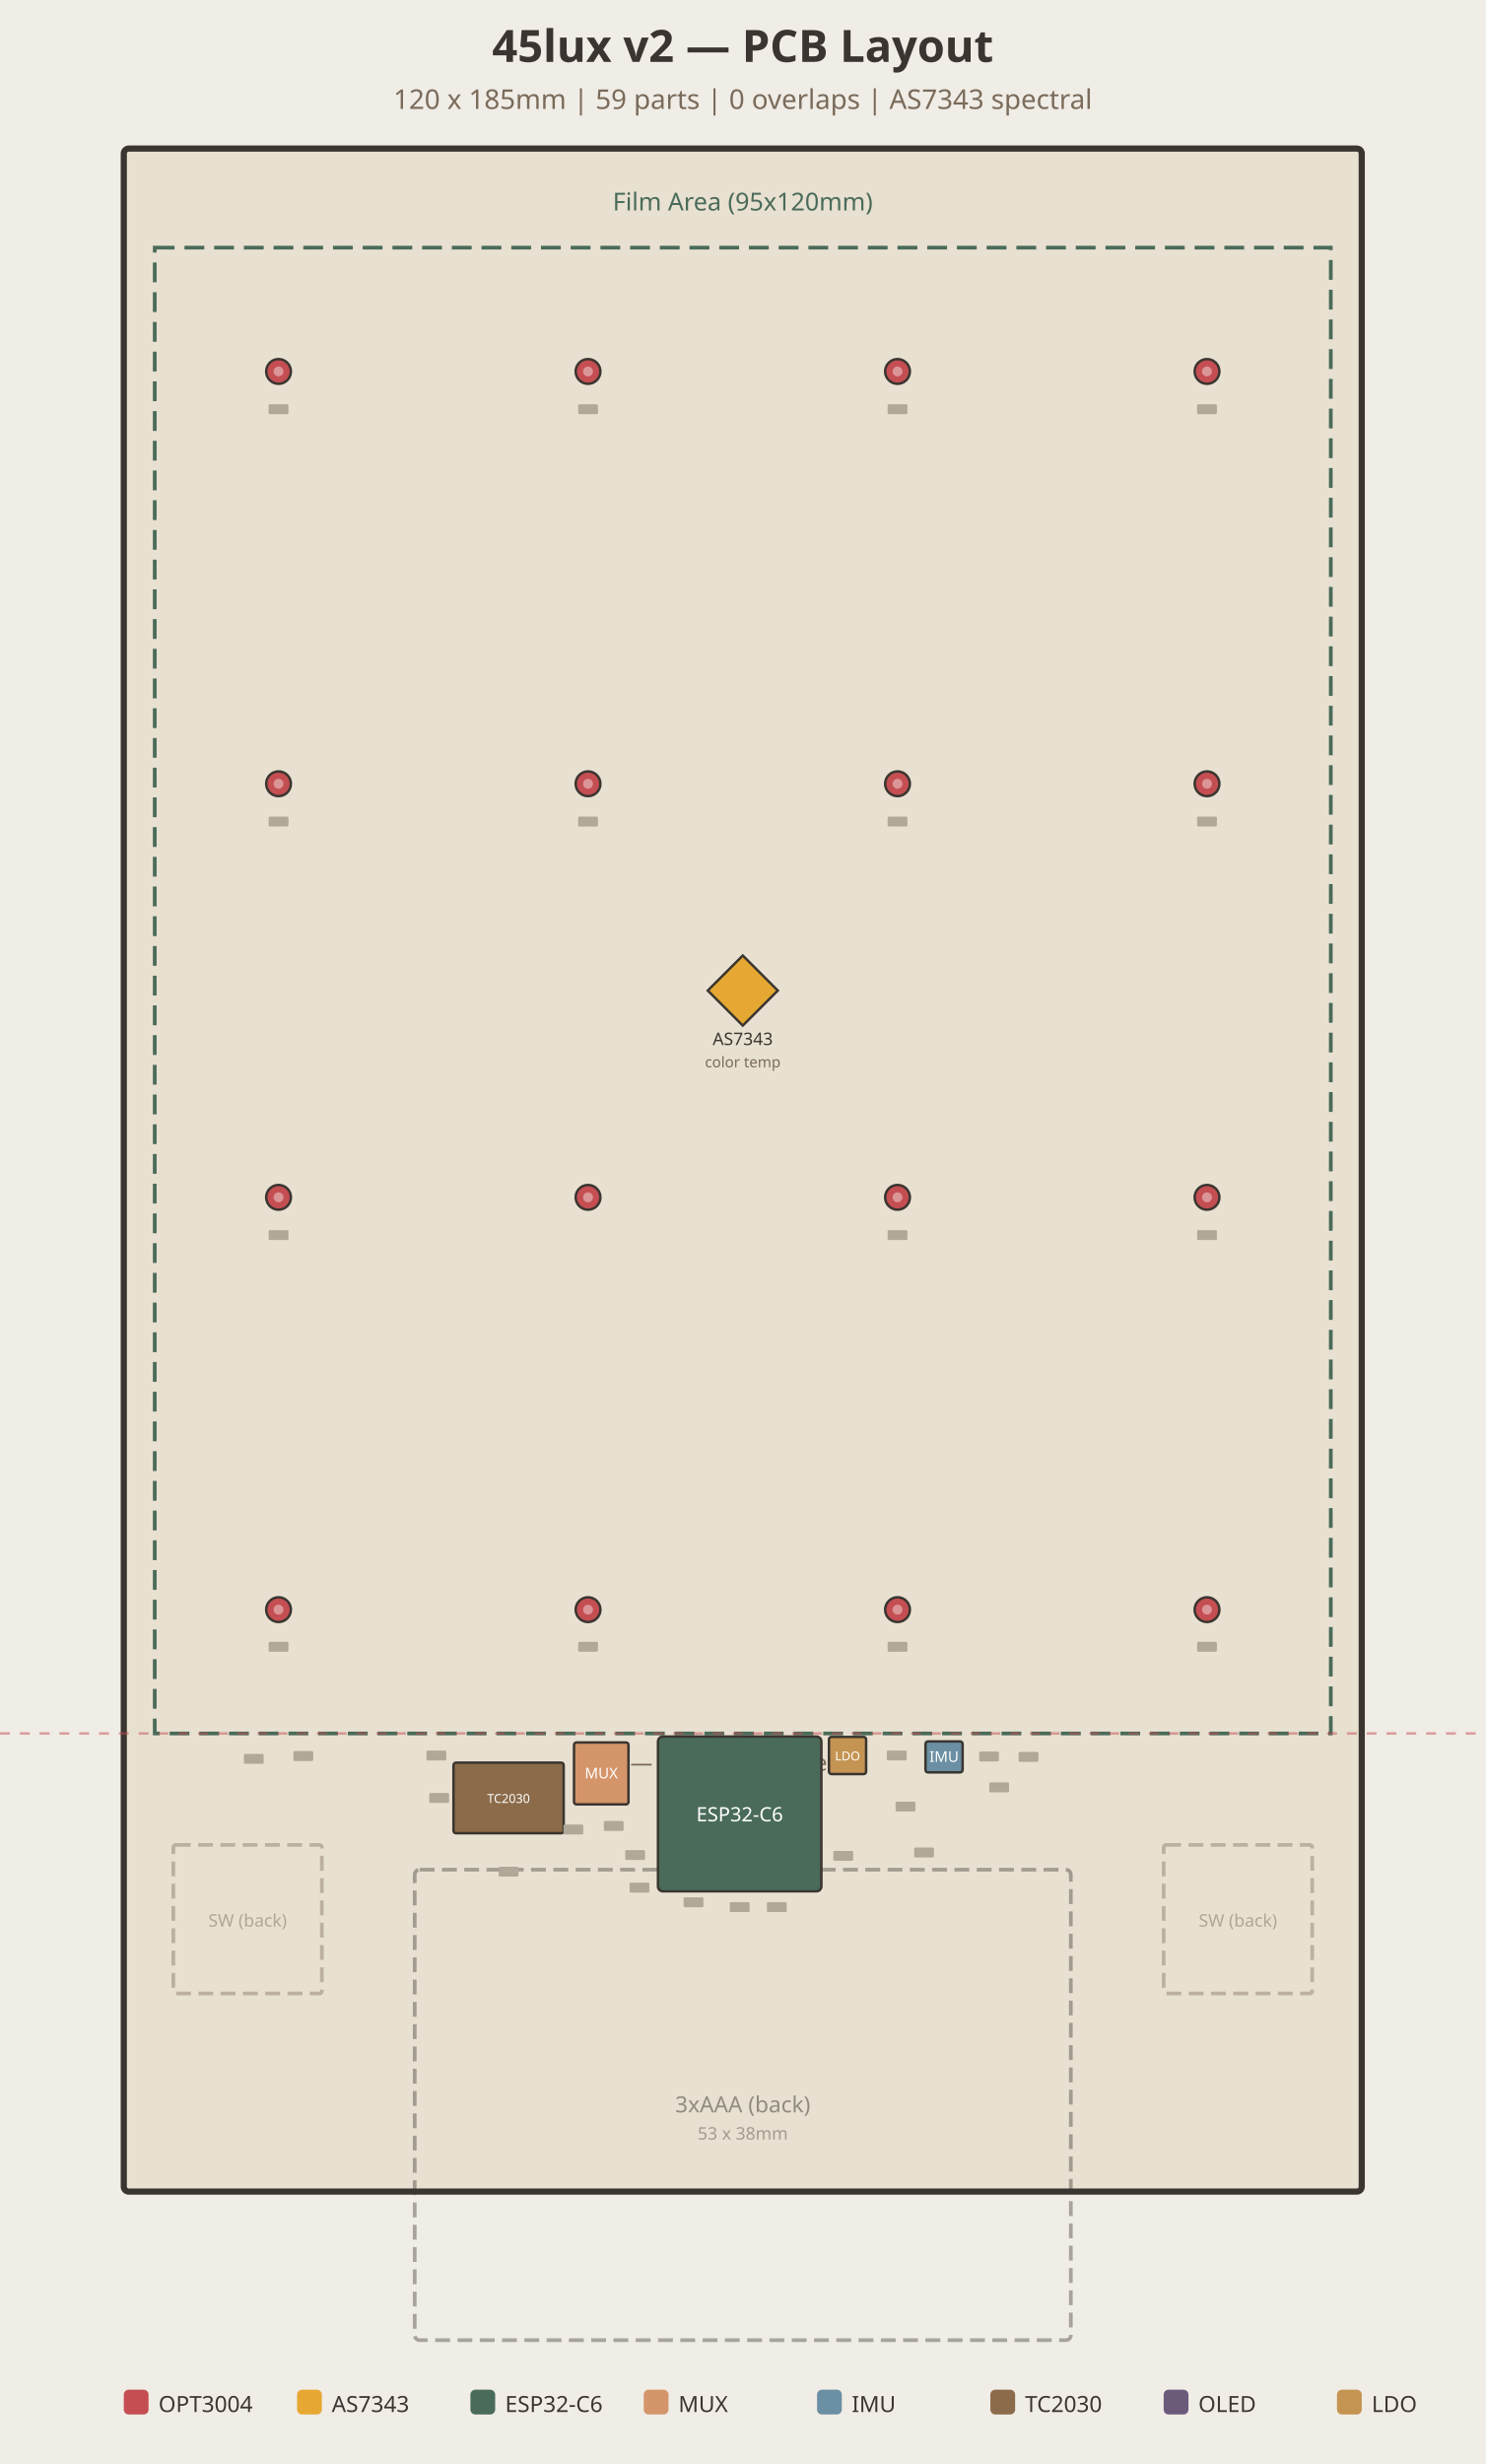
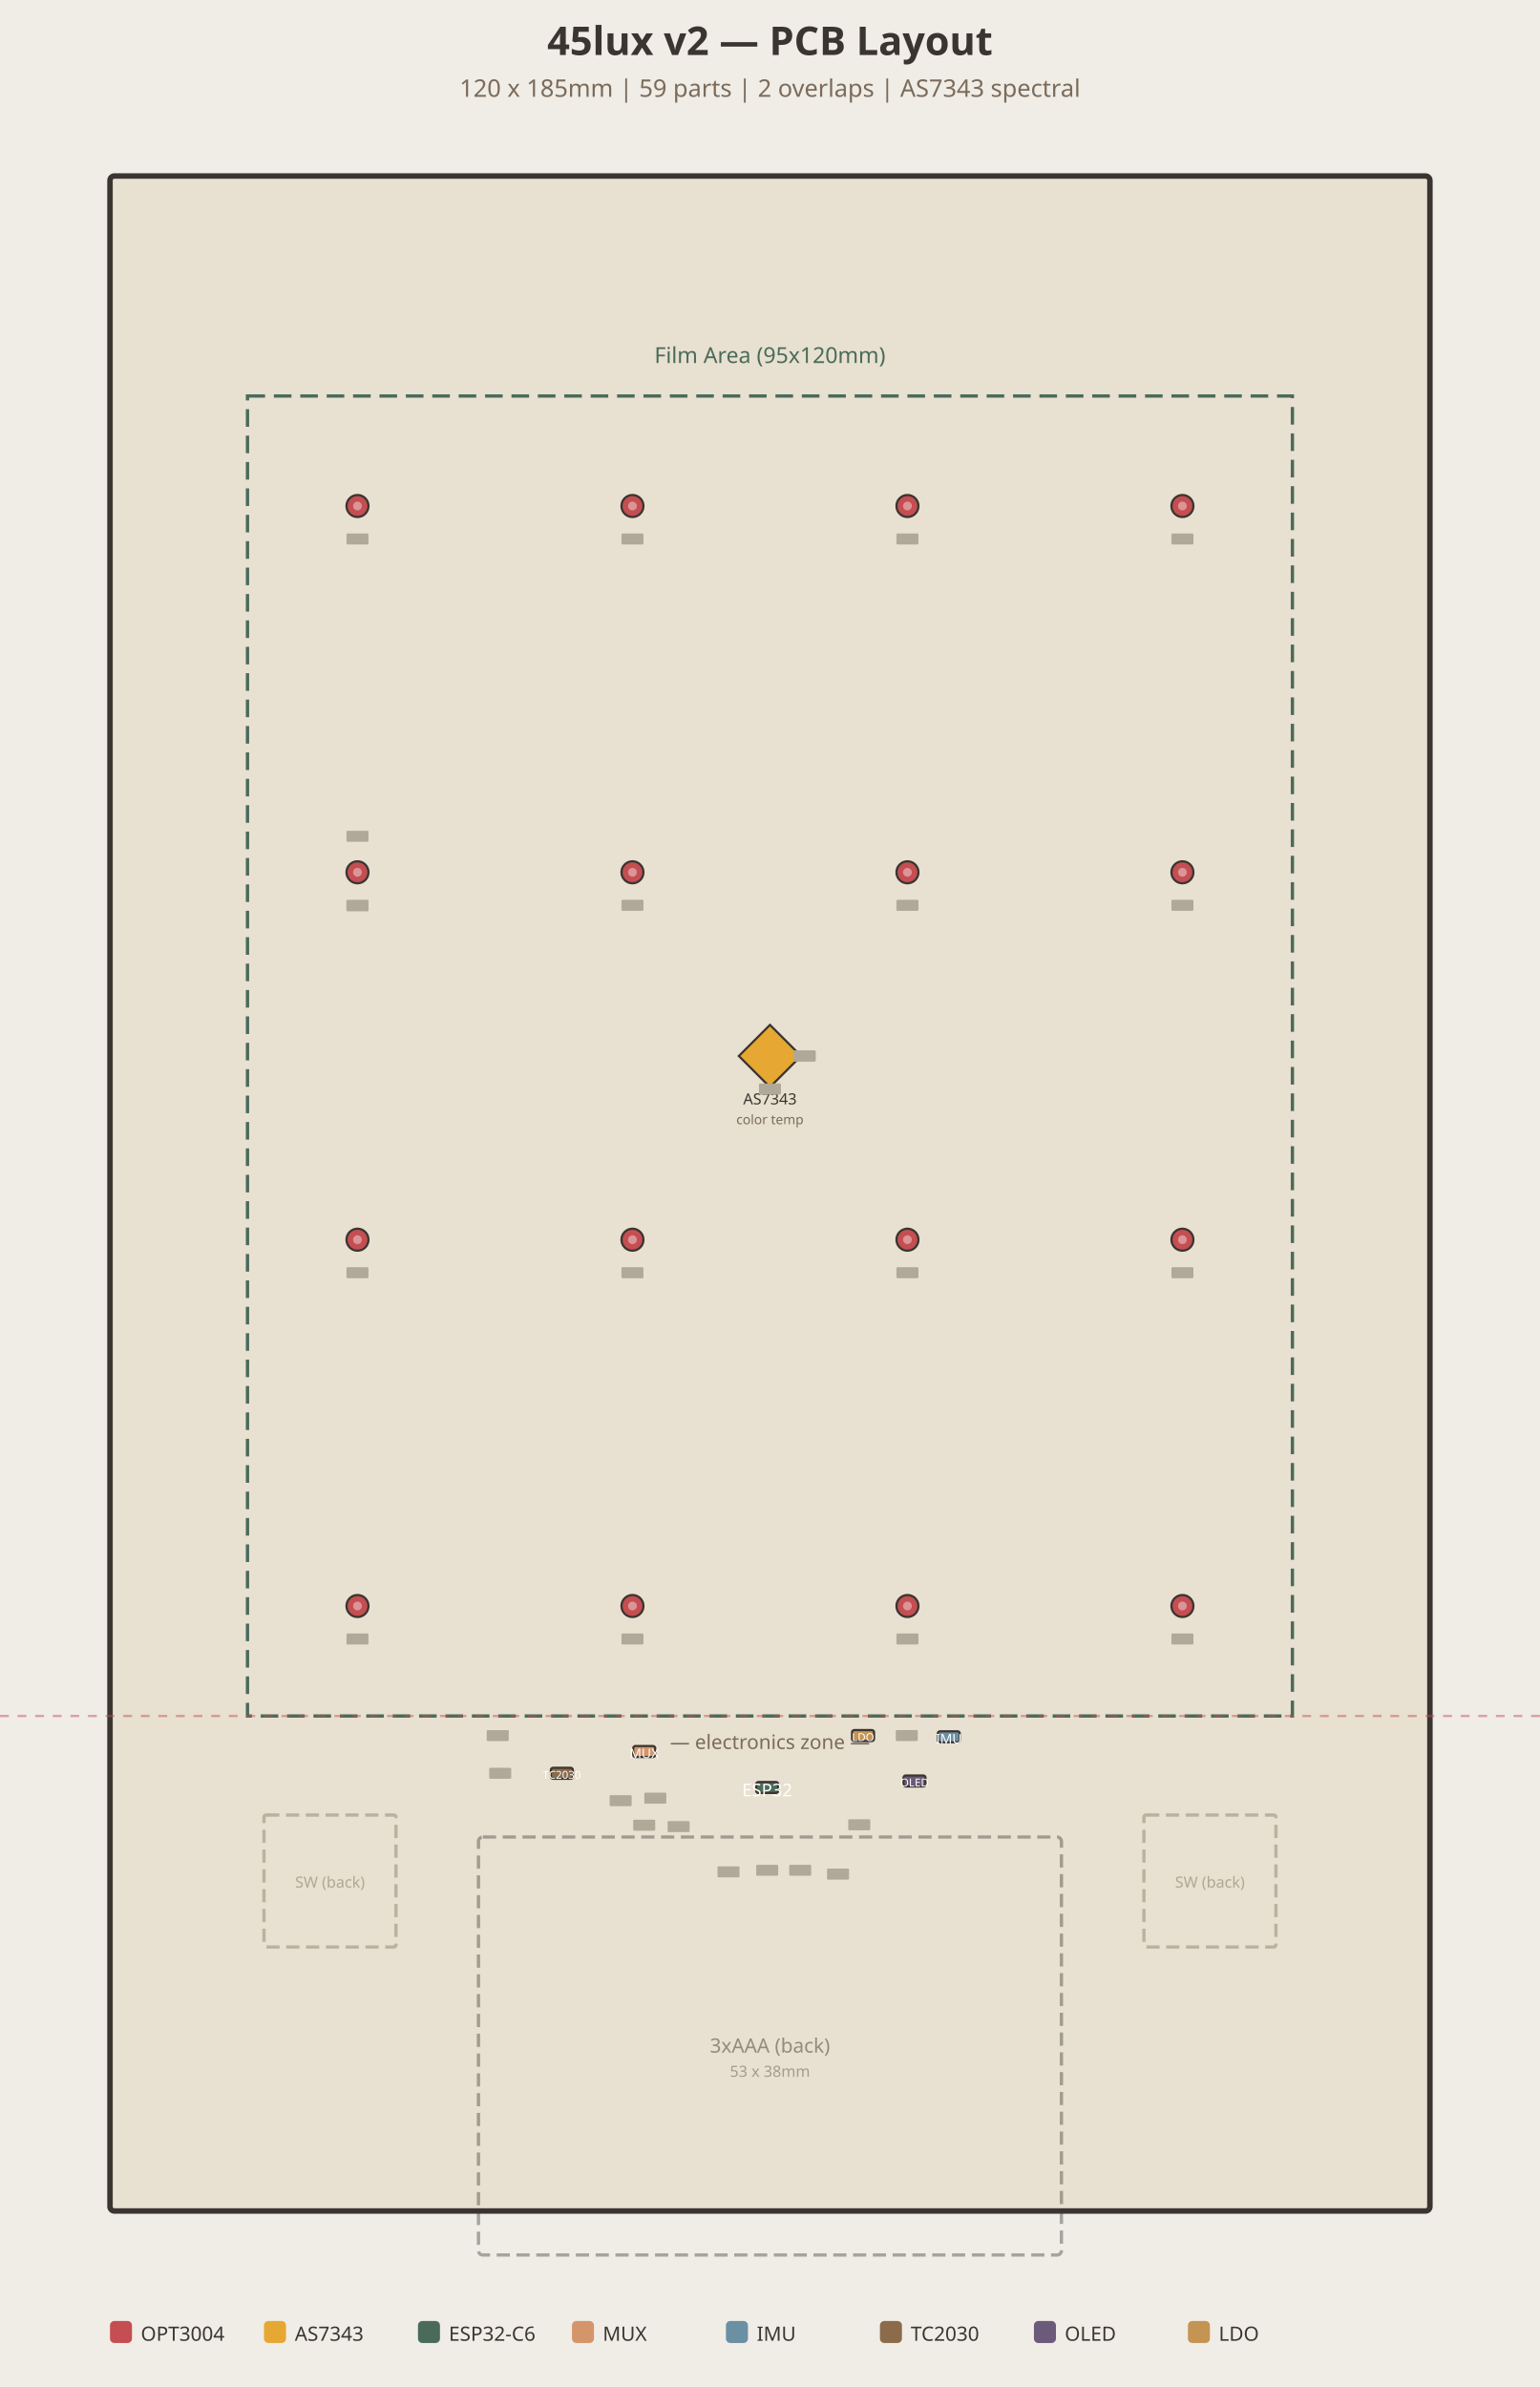
- <svg xmlns="http://www.w3.org/2000/svg" width="600.0" height="995.0">
-   <rect width="600.0" height="995.0" fill="#f0ece6" />
-   <rect x="50.0" y="60.0" width="500.0" height="825.0" fill="#e8e0d0" stroke="#3a3530" stroke-width="2.5" rx="2" />
-   <rect x="62.5" y="100.0" width="475.0" height="600.0" fill="none" stroke="#4a6b5a" stroke-width="1.5" stroke-dasharray="8,4" />
-   <text x="300.0" y="85.0" text-anchor="middle" font-size="10" fill="#4a6b5a" font-family="sans-serif">Film Area (95x120mm)</text>
-   <line x1="0" y1="700.0" x2="600.0" y2="700.0" stroke="#c44e52" stroke-width="1" stroke-dasharray="4,4" opacity="0.5" />
-   <text x="300.0" y="715.0" text-anchor="middle" font-size="9" fill="#7a6b5a" font-family="sans-serif">— electronics zone —</text>
-   <rect x="167.5" y="755.0" width="265.0" height="190.0" fill="none" stroke="#3a3530" stroke-width="1.5" stroke-dasharray="6,3" rx="2" opacity="0.4" />
-   <text x="300.0" y="853.0" text-anchor="middle" font-size="9" fill="#3a3530" opacity="0.5" font-family="sans-serif">3xAAA (back)</text>
-   <text x="300.0" y="864.0" text-anchor="middle" font-size="7" fill="#3a3530" opacity="0.4" font-family="sans-serif">53 x 38mm</text>
-   <circle cx="112.5" cy="150.0" r="5" fill="#c44e52" stroke="#3a3530" stroke-width="1" />
-   <circle cx="112.5" cy="150.0" r="2" fill="white" opacity="0.4" />
-   <circle cx="237.5" cy="150.0" r="5" fill="#c44e52" stroke="#3a3530" stroke-width="1" />
-   <circle cx="237.5" cy="150.0" r="2" fill="white" opacity="0.4" />
-   <circle cx="362.5" cy="150.0" r="5" fill="#c44e52" stroke="#3a3530" stroke-width="1" />
-   <circle cx="362.5" cy="150.0" r="2" fill="white" opacity="0.4" />
-   <circle cx="487.5" cy="150.0" r="5" fill="#c44e52" stroke="#3a3530" stroke-width="1" />
-   <circle cx="487.5" cy="150.0" r="2" fill="white" opacity="0.4" />
-   <circle cx="112.5" cy="316.5" r="5" fill="#c44e52" stroke="#3a3530" stroke-width="1" />
-   <circle cx="112.5" cy="316.5" r="2" fill="white" opacity="0.4" />
-   <circle cx="237.5" cy="316.5" r="5" fill="#c44e52" stroke="#3a3530" stroke-width="1" />
-   <circle cx="237.5" cy="316.5" r="2" fill="white" opacity="0.4" />
-   <circle cx="362.5" cy="316.5" r="5" fill="#c44e52" stroke="#3a3530" stroke-width="1" />
-   <circle cx="362.5" cy="316.5" r="2" fill="white" opacity="0.4" />
-   <circle cx="487.5" cy="316.5" r="5" fill="#c44e52" stroke="#3a3530" stroke-width="1" />
-   <circle cx="487.5" cy="316.5" r="2" fill="white" opacity="0.4" />
-   <circle cx="112.5" cy="483.5" r="5" fill="#c44e52" stroke="#3a3530" stroke-width="1" />
-   <circle cx="112.5" cy="483.5" r="2" fill="white" opacity="0.4" />
-   <circle cx="237.5" cy="483.5" r="5" fill="#c44e52" stroke="#3a3530" stroke-width="1" />
-   <circle cx="237.5" cy="483.5" r="2" fill="white" opacity="0.4" />
-   <circle cx="362.5" cy="483.5" r="5" fill="#c44e52" stroke="#3a3530" stroke-width="1" />
-   <circle cx="362.5" cy="483.5" r="2" fill="white" opacity="0.4" />
-   <circle cx="487.5" cy="483.5" r="5" fill="#c44e52" stroke="#3a3530" stroke-width="1" />
-   <circle cx="487.5" cy="483.5" r="2" fill="white" opacity="0.4" />
-   <circle cx="112.5" cy="650.0" r="5" fill="#c44e52" stroke="#3a3530" stroke-width="1" />
-   <circle cx="112.5" cy="650.0" r="2" fill="white" opacity="0.4" />
-   <rect x="108.5" y="663.0" width="8.0" height="4.0" fill="#b0a898" stroke="none" rx="0.5" />
-   <circle cx="237.5" cy="650.0" r="5" fill="#c44e52" stroke="#3a3530" stroke-width="1" />
-   <circle cx="237.5" cy="650.0" r="2" fill="white" opacity="0.4" />
-   <rect x="233.5" y="663.0" width="8.0" height="4.0" fill="#b0a898" stroke="none" rx="0.5" />
-   <circle cx="362.5" cy="650.0" r="5" fill="#c44e52" stroke="#3a3530" stroke-width="1" />
-   <circle cx="362.5" cy="650.0" r="2" fill="white" opacity="0.4" />
-   <rect x="358.5" y="663.0" width="8.0" height="4.0" fill="#b0a898" stroke="none" rx="0.5" />
-   <circle cx="487.5" cy="650.0" r="5" fill="#c44e52" stroke="#3a3530" stroke-width="1" />
-   <circle cx="487.5" cy="650.0" r="2" fill="white" opacity="0.4" />
-   <rect x="483.5" y="663.0" width="8.0" height="4.0" fill="#b0a898" stroke="none" rx="0.5" />
-   <rect x="290.0" y="390.0" width="20.0" height="20.0" fill="#e6a832" stroke="#3a3530" stroke-width="1" transform="rotate(45 300.0 400.0)" />
-   <text x="300.0" y="422.0" text-anchor="middle" font-size="7" fill="#3a3530" font-family="sans-serif">AS7343</text>
-   <text x="300.0" y="431.0" text-anchor="middle" font-size="6" fill="#7a6b5a" font-family="sans-serif">color temp</text>
-   <rect x="70.0" y="745.0" width="60.0" height="60.0" fill="none" stroke="#7a6b5a" stroke-width="1.5" stroke-dasharray="6,3" rx="1" opacity="0.4" />
-   <text x="100.0" y="778.0" text-anchor="middle" font-size="7" fill="#7a6b5a" opacity="0.5" font-family="sans-serif">SW (back)</text>
-   <rect x="470.0" y="745.0" width="60.0" height="60.0" fill="none" stroke="#7a6b5a" stroke-width="1.5" stroke-dasharray="6,3" rx="1" opacity="0.4" />
-   <text x="500.0" y="778.0" text-anchor="middle" font-size="7" fill="#7a6b5a" opacity="0.5" font-family="sans-serif">SW (back)</text>
-   <rect x="334.817" y="701.393" width="15.0" height="15.0" fill="#c49452" stroke="#3a3530" rx="1" />
-   <text x="342.317" y="710.893" text-anchor="middle" font-size="5" fill="white" font-family="sans-serif">LDO</text>
-   <rect x="265.749" y="701.247" width="66.0" height="62.5" fill="#4a6b5a" stroke="#3a3530" rx="2" />
-   <text x="298.749" y="735.497" text-anchor="middle" font-size="8" fill="white" font-family="sans-serif">ESP32-C6</text>
-   <rect x="231.843" y="703.64" width="22.0" height="25.0" fill="#d4956a" stroke="#3a3530" rx="1" />
-   <text x="242.843" y="718.14" text-anchor="middle" font-size="6" fill="white" font-family="sans-serif">MUX</text>
-   <rect x="373.797" y="703.213" width="15.0" height="12.5" fill="#6b8fa3" stroke="#3a3530" rx="1" />
-   <text x="381.297" y="711.463" text-anchor="middle" font-size="6" fill="white" font-family="sans-serif">IMU</text>
-   <rect x="361.718" y="727.532" width="8.0" height="4.0" fill="#b0a898" stroke="none" rx="0.5" />
-   <rect x="183.163" y="711.79" width="44.5" height="28.5" fill="#8b6b4a" stroke="#3a3530" rx="1" />
-   <text x="205.413" y="728.04" text-anchor="middle" font-size="5" fill="white" font-family="sans-serif">TC2030</text>
-   <rect x="358.192" y="706.893" width="8.0" height="4.0" fill="#b0a898" stroke="none" rx="0.5" />
-   <rect x="173.381" y="724.04" width="8.0" height="4.0" fill="#b0a898" stroke="none" rx="0.5" />
-   <rect x="118.513" y="707.122" width="8.0" height="4.0" fill="#b0a898" stroke="none" rx="0.5" />
-   <rect x="358.5" y="496.75" width="8.0" height="4.0" fill="#b0a898" stroke="none" rx="0.5" />
-   <rect x="483.5" y="163.25" width="8.0" height="4.0" fill="#b0a898" stroke="none" rx="0.5" />
-   <rect x="395.46" y="707.298" width="8.0" height="4.0" fill="#b0a898" stroke="none" rx="0.5" />
-   <rect x="233.5" y="329.75" width="8.0" height="4.0" fill="#b0a898" stroke="none" rx="0.5" />
-   <rect x="108.5" y="329.75" width="8.0" height="4.0" fill="#b0a898" stroke="none" rx="0.5" />
-   <rect x="233.5" y="163.25" width="8.0" height="4.0" fill="#b0a898" stroke="none" rx="0.5" />
-   <rect x="483.5" y="329.75" width="8.0" height="4.0" fill="#b0a898" stroke="none" rx="0.5" />
-   <rect x="358.5" y="329.75" width="8.0" height="4.0" fill="#b0a898" stroke="none" rx="0.5" />
-   <rect x="108.5" y="163.25" width="8.0" height="4.0" fill="#b0a898" stroke="none" rx="0.5" />
-   <rect x="358.5" y="163.25" width="8.0" height="4.0" fill="#b0a898" stroke="none" rx="0.5" />
-   <rect x="243.881" y="735.357" width="8.0" height="4.0" fill="#b0a898" stroke="none" rx="0.5" />
-   <rect x="399.541" y="719.778" width="8.0" height="4.0" fill="#b0a898" stroke="none" rx="0.5" />
-   <rect x="369.214" y="746.074" width="8.0" height="4.0" fill="#b0a898" stroke="none" rx="0.5" />
-   <rect x="294.749" y="768.122" width="8.0" height="4.0" fill="#b0a898" stroke="none" rx="0.5" />
-   <rect x="483.5" y="496.75" width="8.0" height="4.0" fill="#b0a898" stroke="none" rx="0.5" />
-   <rect x="108.5" y="496.75" width="8.0" height="4.0" fill="#b0a898" stroke="none" rx="0.5" />
-   <rect x="227.57" y="736.783" width="8.0" height="4.0" fill="#b0a898" stroke="none" rx="0.5" />
-   <rect x="411.422" y="707.463" width="8.0" height="4.0" fill="#b0a898" stroke="none" rx="0.5" />
-   <rect x="336.592" y="747.436" width="8.0" height="4.0" fill="#b0a898" stroke="none" rx="0.5" />
-   <rect x="201.413" y="753.802" width="8.0" height="4.0" fill="#b0a898" stroke="none" rx="0.5" />
-   <rect x="309.749" y="768.122" width="8.0" height="4.0" fill="#b0a898" stroke="none" rx="0.5" />
-   <rect x="172.254" y="706.91" width="8.0" height="4.0" fill="#b0a898" stroke="none" rx="0.5" />
-   <rect x="98.487" y="708.247" width="8.0" height="4.0" fill="#b0a898" stroke="none" rx="0.5" />
-   <rect x="252.526" y="747.087" width="8.0" height="4.0" fill="#b0a898" stroke="none" rx="0.5" />
-   <rect x="276.118" y="766.173" width="8.0" height="4.0" fill="#b0a898" stroke="none" rx="0.5" />
-   <rect x="254.277" y="760.259" width="8.0" height="4.0" fill="#b0a898" stroke="none" rx="0.5" />
-   <text x="300.0" y="25" text-anchor="middle" font-size="18" fill="#3a3530" font-family="sans-serif" font-weight="bold">45lux v2 — PCB Layout</text>
-   <text x="300.0" y="44" text-anchor="middle" font-size="11" fill="#7a6b5a" font-family="sans-serif">120 x 185mm | 59 parts | 0 overlaps | AS7343 spectral</text>
-   <rect x="50" y="965.0" width="10" height="10" fill="#c44e52" rx="2" />
-   <text x="64" y="974.0" font-size="9" fill="#3a3530" font-family="sans-serif">OPT3004</text>
-   <rect x="120" y="965.0" width="10" height="10" fill="#e6a832" rx="2" />
-   <text x="134" y="974.0" font-size="9" fill="#3a3530" font-family="sans-serif">AS7343</text>
-   <rect x="190" y="965.0" width="10" height="10" fill="#4a6b5a" rx="2" />
-   <text x="204" y="974.0" font-size="9" fill="#3a3530" font-family="sans-serif">ESP32-C6</text>
-   <rect x="260" y="965.0" width="10" height="10" fill="#d4956a" rx="2" />
-   <text x="274" y="974.0" font-size="9" fill="#3a3530" font-family="sans-serif">MUX</text>
-   <rect x="330" y="965.0" width="10" height="10" fill="#6b8fa3" rx="2" />
-   <text x="344" y="974.0" font-size="9" fill="#3a3530" font-family="sans-serif">IMU</text>
-   <rect x="400" y="965.0" width="10" height="10" fill="#8b6b4a" rx="2" />
-   <text x="414" y="974.0" font-size="9" fill="#3a3530" font-family="sans-serif">TC2030</text>
-   <rect x="470" y="965.0" width="10" height="10" fill="#6b5a7a" rx="2" />
-   <text x="484" y="974.0" font-size="9" fill="#3a3530" font-family="sans-serif">OLED</text>
-   <rect x="540" y="965.0" width="10" height="10" fill="#c49452" rx="2" />
-   <text x="554" y="974.0" font-size="9" fill="#3a3530" font-family="sans-serif">LDO</text>
+ <svg xmlns="http://www.w3.org/2000/svg" width="700.0" height="1085.0">
+   <rect width="700.0" height="1085.0" fill="#f0ece6" />
+   <text x="350.0" y="25" text-anchor="middle" font-size="18" fill="#3a3530" font-family="sans-serif" font-weight="bold">45lux v2 — PCB Layout</text>
+   <text x="350.0" y="44" text-anchor="middle" font-size="11" fill="#7a6b5a" font-family="sans-serif">120 x 185mm | 59 parts | 2 overlaps | AS7343 spectral</text>
+   <rect x="50.0" y="80.0" width="600.0" height="925.0" fill="#e8e0d0" stroke="#3a3530" stroke-width="2.5" rx="2" />
+   <rect x="112.5" y="180.0" width="475.0" height="600.0" fill="none" stroke="#4a6b5a" stroke-width="1.5" stroke-dasharray="8,4" />
+   <text x="350.0" y="165.0" text-anchor="middle" font-size="10" fill="#4a6b5a" font-family="sans-serif">Film Area (95x120mm)</text>
+   <line x1="0.0" y1="780.0" x2="700.0" y2="780.0" stroke="#c44e52" stroke-width="1" stroke-dasharray="4,4" opacity="0.5" />
+   <text x="350.0" y="795.0" text-anchor="middle" font-size="9" fill="#7a6b5a" font-family="sans-serif">— electronics zone —</text>
+   <rect x="217.5" y="835.0" width="265.0" height="190.0" fill="none" stroke="#3a3530" stroke-width="1.5" stroke-dasharray="6,3" rx="2" opacity="0.4" />
+   <text x="350.0" y="933.0" text-anchor="middle" font-size="9" fill="#3a3530" opacity="0.5" font-family="sans-serif">3xAAA (back)</text>
+   <text x="350.0" y="944.0" text-anchor="middle" font-size="7" fill="#3a3530" opacity="0.4" font-family="sans-serif">53 x 38mm</text>
+   <circle cx="162.5" cy="230.0" r="5" fill="#c44e52" stroke="#3a3530" stroke-width="1" />
+   <circle cx="162.5" cy="230.0" r="2" fill="white" opacity="0.4" />
+   <rect x="157.5" y="242.5" width="10.0" height="5.0" fill="#b0a898" stroke="none" rx="0.5" />
+   <circle cx="287.5" cy="230.0" r="5" fill="#c44e52" stroke="#3a3530" stroke-width="1" />
+   <circle cx="287.5" cy="230.0" r="2" fill="white" opacity="0.4" />
+   <rect x="282.5" y="242.5" width="10.0" height="5.0" fill="#b0a898" stroke="none" rx="0.5" />
+   <circle cx="412.5" cy="230.0" r="5" fill="#c44e52" stroke="#3a3530" stroke-width="1" />
+   <circle cx="412.5" cy="230.0" r="2" fill="white" opacity="0.4" />
+   <rect x="407.5" y="242.5" width="10.0" height="5.0" fill="#b0a898" stroke="none" rx="0.5" />
+   <circle cx="537.5" cy="230.0" r="5" fill="#c44e52" stroke="#3a3530" stroke-width="1" />
+   <circle cx="537.5" cy="230.0" r="2" fill="white" opacity="0.4" />
+   <rect x="532.5" y="242.5" width="10.0" height="5.0" fill="#b0a898" stroke="none" rx="0.5" />
+   <circle cx="162.5" cy="396.5" r="5" fill="#c44e52" stroke="#3a3530" stroke-width="1" />
+   <circle cx="162.5" cy="396.5" r="2" fill="white" opacity="0.4" />
+   <rect x="157.5" y="409.0" width="10.0" height="5.0" fill="#b0a898" stroke="none" rx="0.5" />
+   <circle cx="287.5" cy="396.5" r="5" fill="#c44e52" stroke="#3a3530" stroke-width="1" />
+   <circle cx="287.5" cy="396.5" r="2" fill="white" opacity="0.4" />
+   <rect x="282.5" y="409.0" width="10.0" height="5.0" fill="#b0a898" stroke="none" rx="0.5" />
+   <circle cx="412.5" cy="396.5" r="5" fill="#c44e52" stroke="#3a3530" stroke-width="1" />
+   <circle cx="412.5" cy="396.5" r="2" fill="white" opacity="0.4" />
+   <rect x="407.5" y="409.0" width="10.0" height="5.0" fill="#b0a898" stroke="none" rx="0.5" />
+   <circle cx="537.5" cy="396.5" r="5" fill="#c44e52" stroke="#3a3530" stroke-width="1" />
+   <circle cx="537.5" cy="396.5" r="2" fill="white" opacity="0.4" />
+   <rect x="532.5" y="409.0" width="10.0" height="5.0" fill="#b0a898" stroke="none" rx="0.5" />
+   <circle cx="162.5" cy="563.5" r="5" fill="#c44e52" stroke="#3a3530" stroke-width="1" />
+   <circle cx="162.5" cy="563.5" r="2" fill="white" opacity="0.4" />
+   <rect x="157.5" y="576.0" width="10.0" height="5.0" fill="#b0a898" stroke="none" rx="0.5" />
+   <circle cx="287.5" cy="563.5" r="5" fill="#c44e52" stroke="#3a3530" stroke-width="1" />
+   <circle cx="287.5" cy="563.5" r="2" fill="white" opacity="0.4" />
+   <rect x="282.5" y="576.0" width="10.0" height="5.0" fill="#b0a898" stroke="none" rx="0.5" />
+   <circle cx="412.5" cy="563.5" r="5" fill="#c44e52" stroke="#3a3530" stroke-width="1" />
+   <circle cx="412.5" cy="563.5" r="2" fill="white" opacity="0.4" />
+   <rect x="407.5" y="576.0" width="10.0" height="5.0" fill="#b0a898" stroke="none" rx="0.5" />
+   <circle cx="537.5" cy="563.5" r="5" fill="#c44e52" stroke="#3a3530" stroke-width="1" />
+   <circle cx="537.5" cy="563.5" r="2" fill="white" opacity="0.4" />
+   <rect x="532.5" y="576.0" width="10.0" height="5.0" fill="#b0a898" stroke="none" rx="0.5" />
+   <circle cx="162.5" cy="730.0" r="5" fill="#c44e52" stroke="#3a3530" stroke-width="1" />
+   <circle cx="162.5" cy="730.0" r="2" fill="white" opacity="0.4" />
+   <rect x="157.5" y="742.5" width="10.0" height="5.0" fill="#b0a898" stroke="none" rx="0.5" />
+   <circle cx="287.5" cy="730.0" r="5" fill="#c44e52" stroke="#3a3530" stroke-width="1" />
+   <circle cx="287.5" cy="730.0" r="2" fill="white" opacity="0.4" />
+   <rect x="282.5" y="742.5" width="10.0" height="5.0" fill="#b0a898" stroke="none" rx="0.5" />
+   <circle cx="412.5" cy="730.0" r="5" fill="#c44e52" stroke="#3a3530" stroke-width="1" />
+   <circle cx="412.5" cy="730.0" r="2" fill="white" opacity="0.4" />
+   <rect x="407.5" y="742.5" width="10.0" height="5.0" fill="#b0a898" stroke="none" rx="0.5" />
+   <circle cx="537.5" cy="730.0" r="5" fill="#c44e52" stroke="#3a3530" stroke-width="1" />
+   <circle cx="537.5" cy="730.0" r="2" fill="white" opacity="0.4" />
+   <rect x="532.5" y="742.5" width="10.0" height="5.0" fill="#b0a898" stroke="none" rx="0.5" />
+   <rect x="340.0" y="470.0" width="20" height="20" fill="#e6a832" stroke="#3a3530" stroke-width="1" transform="rotate(45 350.0 480.0)" />
+   <text x="350.0" y="502.0" text-anchor="middle" font-size="7" fill="#3a3530" font-family="sans-serif">AS7343</text>
+   <text x="350.0" y="511.0" text-anchor="middle" font-size="6" fill="#7a6b5a" font-family="sans-serif">color temp</text>
+   <rect x="345.0" y="492.5" width="10.0" height="5.0" fill="#b0a898" stroke="none" rx="0.5" />
+   <rect x="120.0" y="825.0" width="60.0" height="60.0" fill="none" stroke="#7a6b5a" stroke-width="1.5" stroke-dasharray="6,3" rx="1" opacity="0.4" />
+   <text x="150.0" y="858.0" text-anchor="middle" font-size="7" fill="#7a6b5a" opacity="0.5" font-family="sans-serif">SW (back)</text>
+   <rect x="520.0" y="825.0" width="60.0" height="60.0" fill="none" stroke="#7a6b5a" stroke-width="1.5" stroke-dasharray="6,3" rx="1" opacity="0.4" />
+   <text x="550.0" y="858.0" text-anchor="middle" font-size="7" fill="#7a6b5a" opacity="0.5" font-family="sans-serif">SW (back)</text>
+   <rect x="387.317" y="786.393" width="10.0" height="5.0" fill="#c49452" stroke="#3a3530" rx="1" />
+   <text x="392.317" y="791.393" text-anchor="middle" font-size="5" fill="white" font-family="sans-serif">LDO</text>
+   <rect x="343.749" y="809.997" width="10.0" height="5.0" fill="#4a6b5a" stroke="#3a3530" rx="1" />
+   <text x="348.749" y="816.497" text-anchor="middle" font-size="8" fill="white" font-family="sans-serif">ESP32</text>
+   <rect x="287.843" y="793.64" width="10.0" height="5.0" fill="#d4956a" stroke="#3a3530" rx="1" />
+   <text x="292.843" y="799.14" text-anchor="middle" font-size="6" fill="white" font-family="sans-serif">MUX</text>
+   <rect x="426.297" y="786.963" width="10.0" height="5.0" fill="#6b8fa3" stroke="#3a3530" rx="1" />
+   <text x="431.297" y="792.463" text-anchor="middle" font-size="6" fill="white" font-family="sans-serif">IMU</text>
+   <rect x="410.718" y="807.032" width="10.0" height="5.0" fill="#6b5a7a" stroke="#3a3530" rx="1" />
+   <text x="415.718" y="812.032" text-anchor="middle" font-size="5" fill="white" font-family="sans-serif">OLED</text>
+   <rect x="250.413" y="803.54" width="10.0" height="5.0" fill="#8b6b4a" stroke="#3a3530" rx="1" />
+   <text x="255.413" y="808.54" text-anchor="middle" font-size="5" fill="white" font-family="sans-serif">TC2030</text>
+   <rect x="407.192" y="786.393" width="10.0" height="5.0" fill="#b0a898" stroke="none" rx="0.5" />
+   <rect x="157.5" y="409.25" width="10.0" height="5.0" fill="#b0a898" stroke="none" rx="0.5" />
+   <rect x="360.752" y="477.5" width="10.0" height="5.0" fill="#b0a898" stroke="none" rx="0.5" />
+   <rect x="292.881" y="814.857" width="10.0" height="5.0" fill="#b0a898" stroke="none" rx="0.5" />
+   <rect x="222.381" y="803.54" width="10.0" height="5.0" fill="#b0a898" stroke="none" rx="0.5" />
+   <rect x="343.749" y="847.622" width="10.0" height="5.0" fill="#b0a898" stroke="none" rx="0.5" />
+   <rect x="358.749" y="847.622" width="10.0" height="5.0" fill="#b0a898" stroke="none" rx="0.5" />
+   <rect x="360.752" y="477.5" width="10.0" height="5.0" fill="#b0a898" stroke="none" rx="0.5" />
+   <rect x="385.592" y="826.936" width="10.0" height="5.0" fill="#b0a898" stroke="none" rx="0.5" />
+   <rect x="277.138" y="815.971" width="10.0" height="5.0" fill="#b0a898" stroke="none" rx="0.5" />
+   <rect x="221.254" y="786.41" width="10.0" height="5.0" fill="#b0a898" stroke="none" rx="0.5" />
+   <rect x="326.158" y="848.344" width="10.0" height="5.0" fill="#b0a898" stroke="none" rx="0.5" />
+   <rect x="157.5" y="377.625" width="10.0" height="5.0" fill="#b0a898" stroke="none" rx="0.5" />
+   <rect x="287.843" y="827.14" width="10.0" height="5.0" fill="#b0a898" stroke="none" rx="0.5" />
+   <rect x="375.943" y="849.377" width="10.0" height="5.0" fill="#b0a898" stroke="none" rx="0.5" />
+   <rect x="303.479" y="827.794" width="10.0" height="5.0" fill="#b0a898" stroke="none" rx="0.5" />
+   <rect x="50" y="1055.0" width="10" height="10" fill="#c44e52" rx="2" />
+   <text x="64" y="1064.0" font-size="9" fill="#3a3530" font-family="sans-serif">OPT3004</text>
+   <rect x="120" y="1055.0" width="10" height="10" fill="#e6a832" rx="2" />
+   <text x="134" y="1064.0" font-size="9" fill="#3a3530" font-family="sans-serif">AS7343</text>
+   <rect x="190" y="1055.0" width="10" height="10" fill="#4a6b5a" rx="2" />
+   <text x="204" y="1064.0" font-size="9" fill="#3a3530" font-family="sans-serif">ESP32-C6</text>
+   <rect x="260" y="1055.0" width="10" height="10" fill="#d4956a" rx="2" />
+   <text x="274" y="1064.0" font-size="9" fill="#3a3530" font-family="sans-serif">MUX</text>
+   <rect x="330" y="1055.0" width="10" height="10" fill="#6b8fa3" rx="2" />
+   <text x="344" y="1064.0" font-size="9" fill="#3a3530" font-family="sans-serif">IMU</text>
+   <rect x="400" y="1055.0" width="10" height="10" fill="#8b6b4a" rx="2" />
+   <text x="414" y="1064.0" font-size="9" fill="#3a3530" font-family="sans-serif">TC2030</text>
+   <rect x="470" y="1055.0" width="10" height="10" fill="#6b5a7a" rx="2" />
+   <text x="484" y="1064.0" font-size="9" fill="#3a3530" font-family="sans-serif">OLED</text>
+   <rect x="540" y="1055.0" width="10" height="10" fill="#c49452" rx="2" />
+   <text x="554" y="1064.0" font-size="9" fill="#3a3530" font-family="sans-serif">LDO</text>
</svg>
